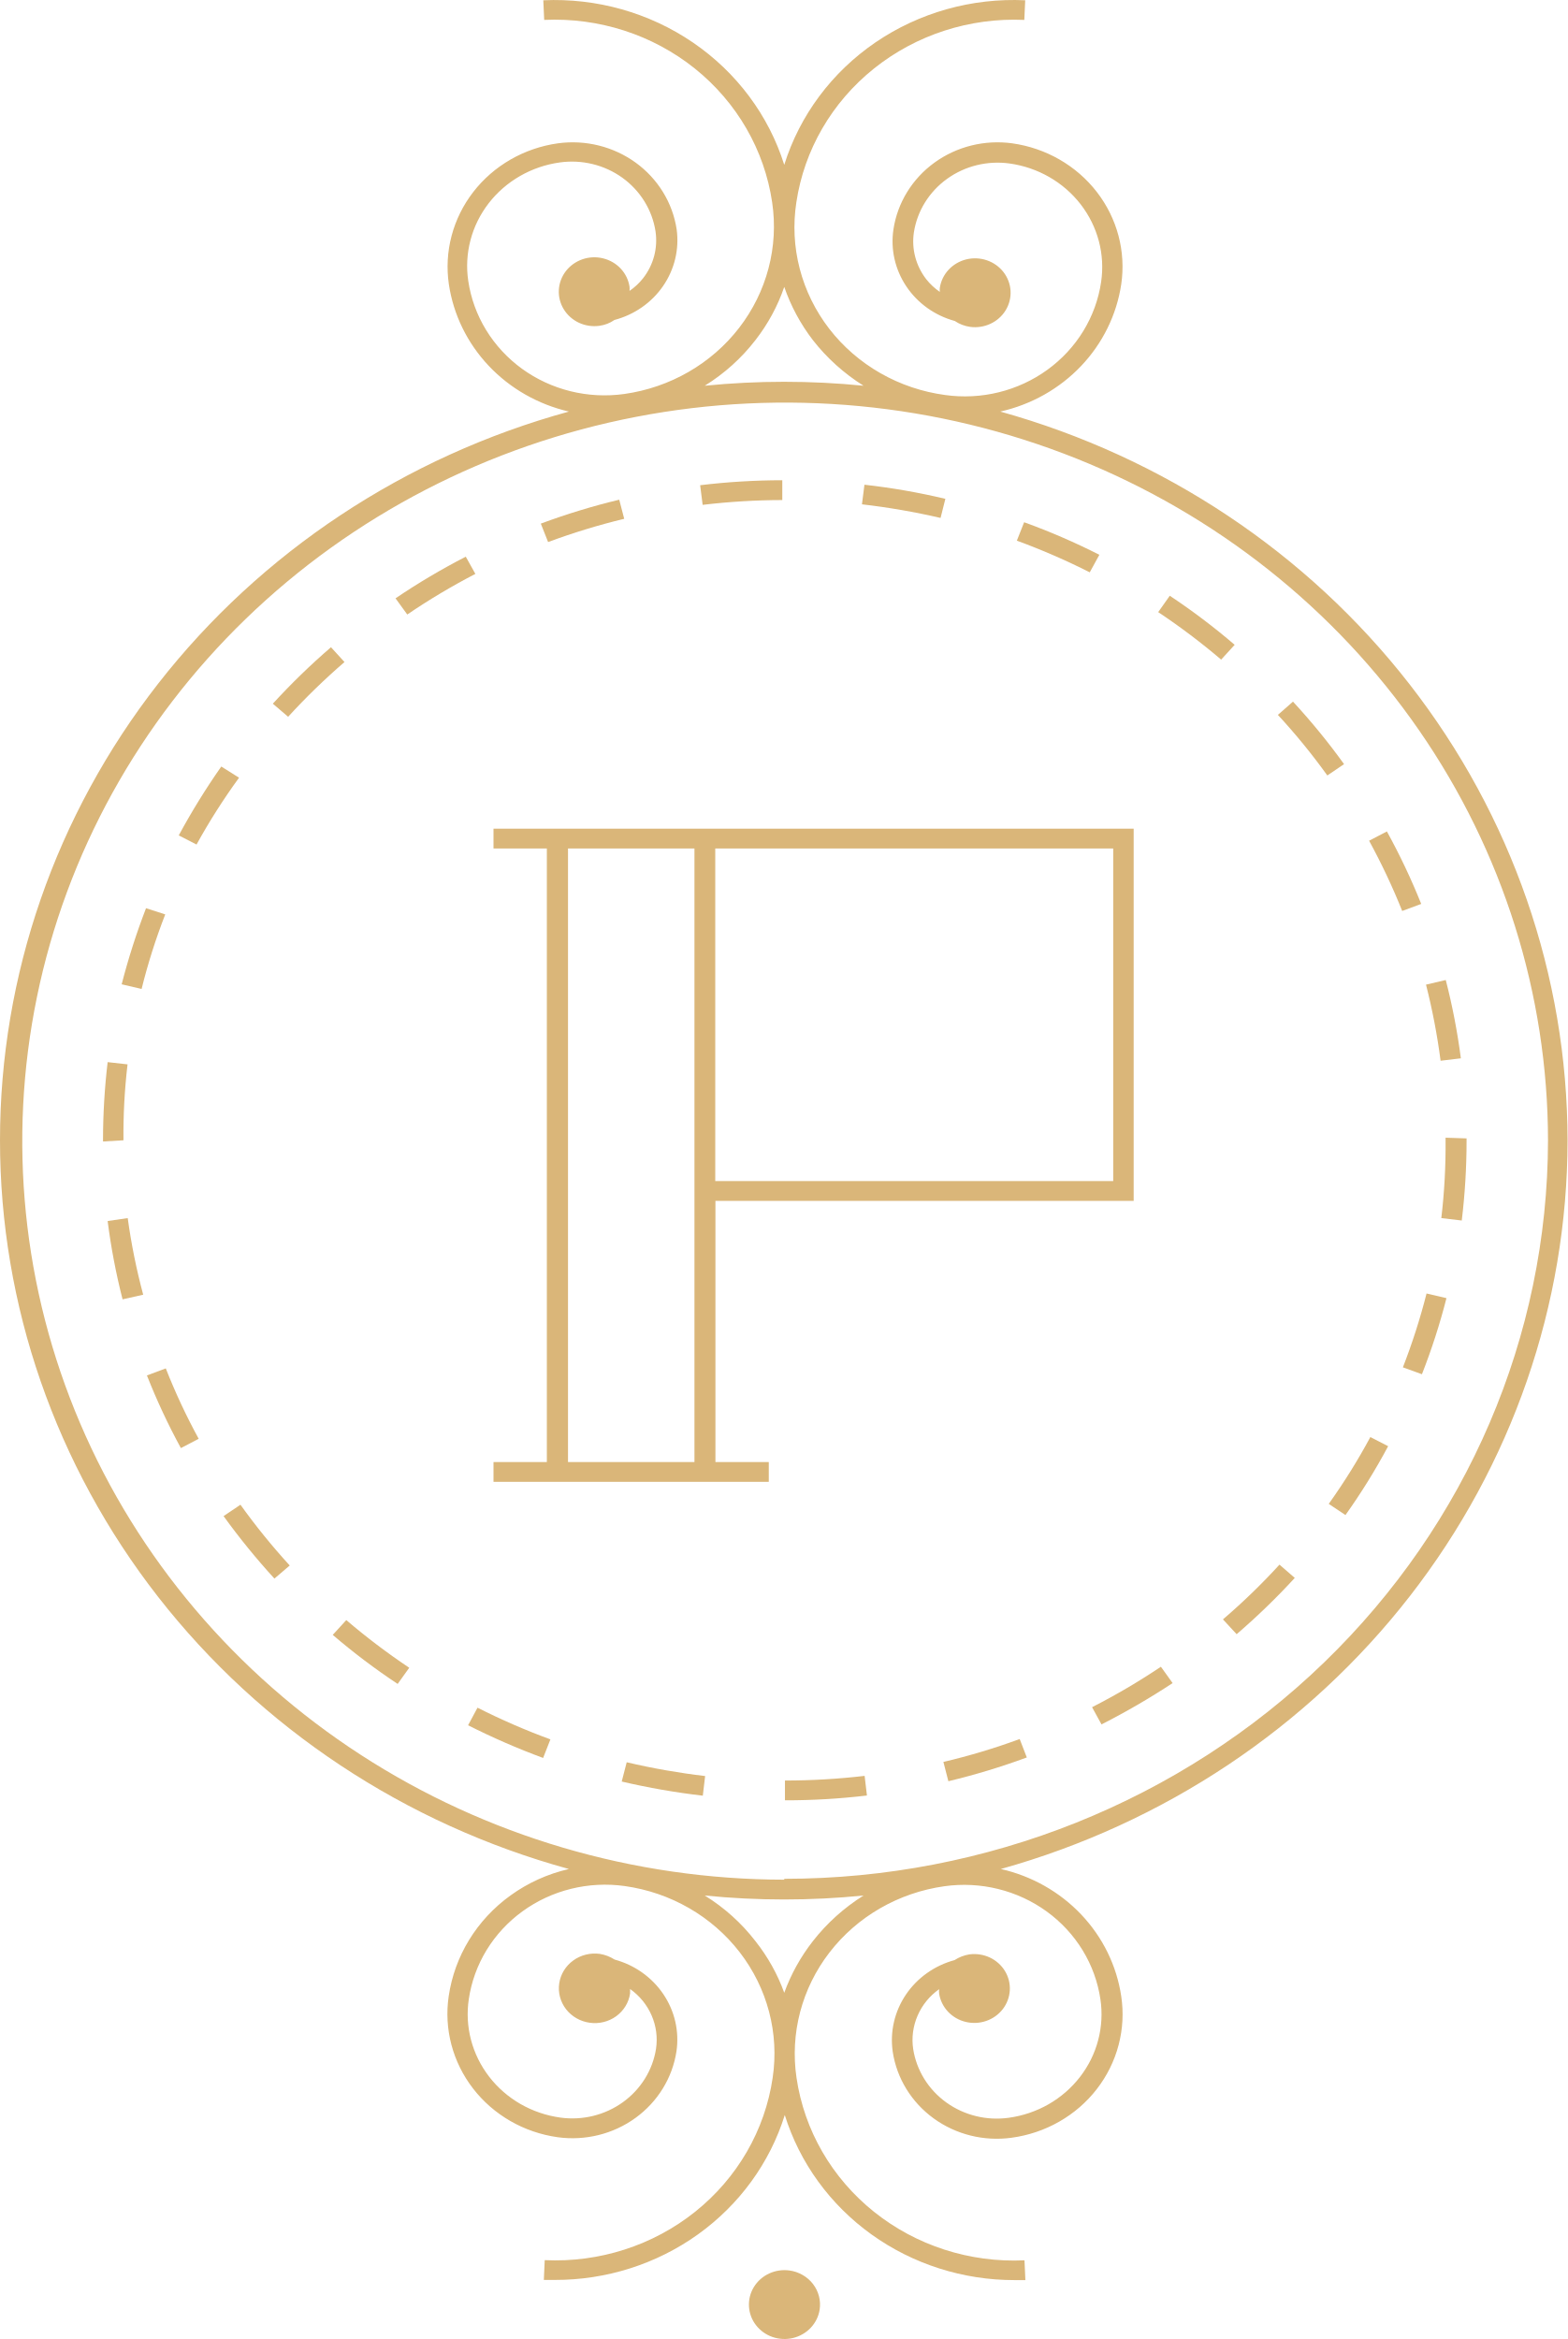
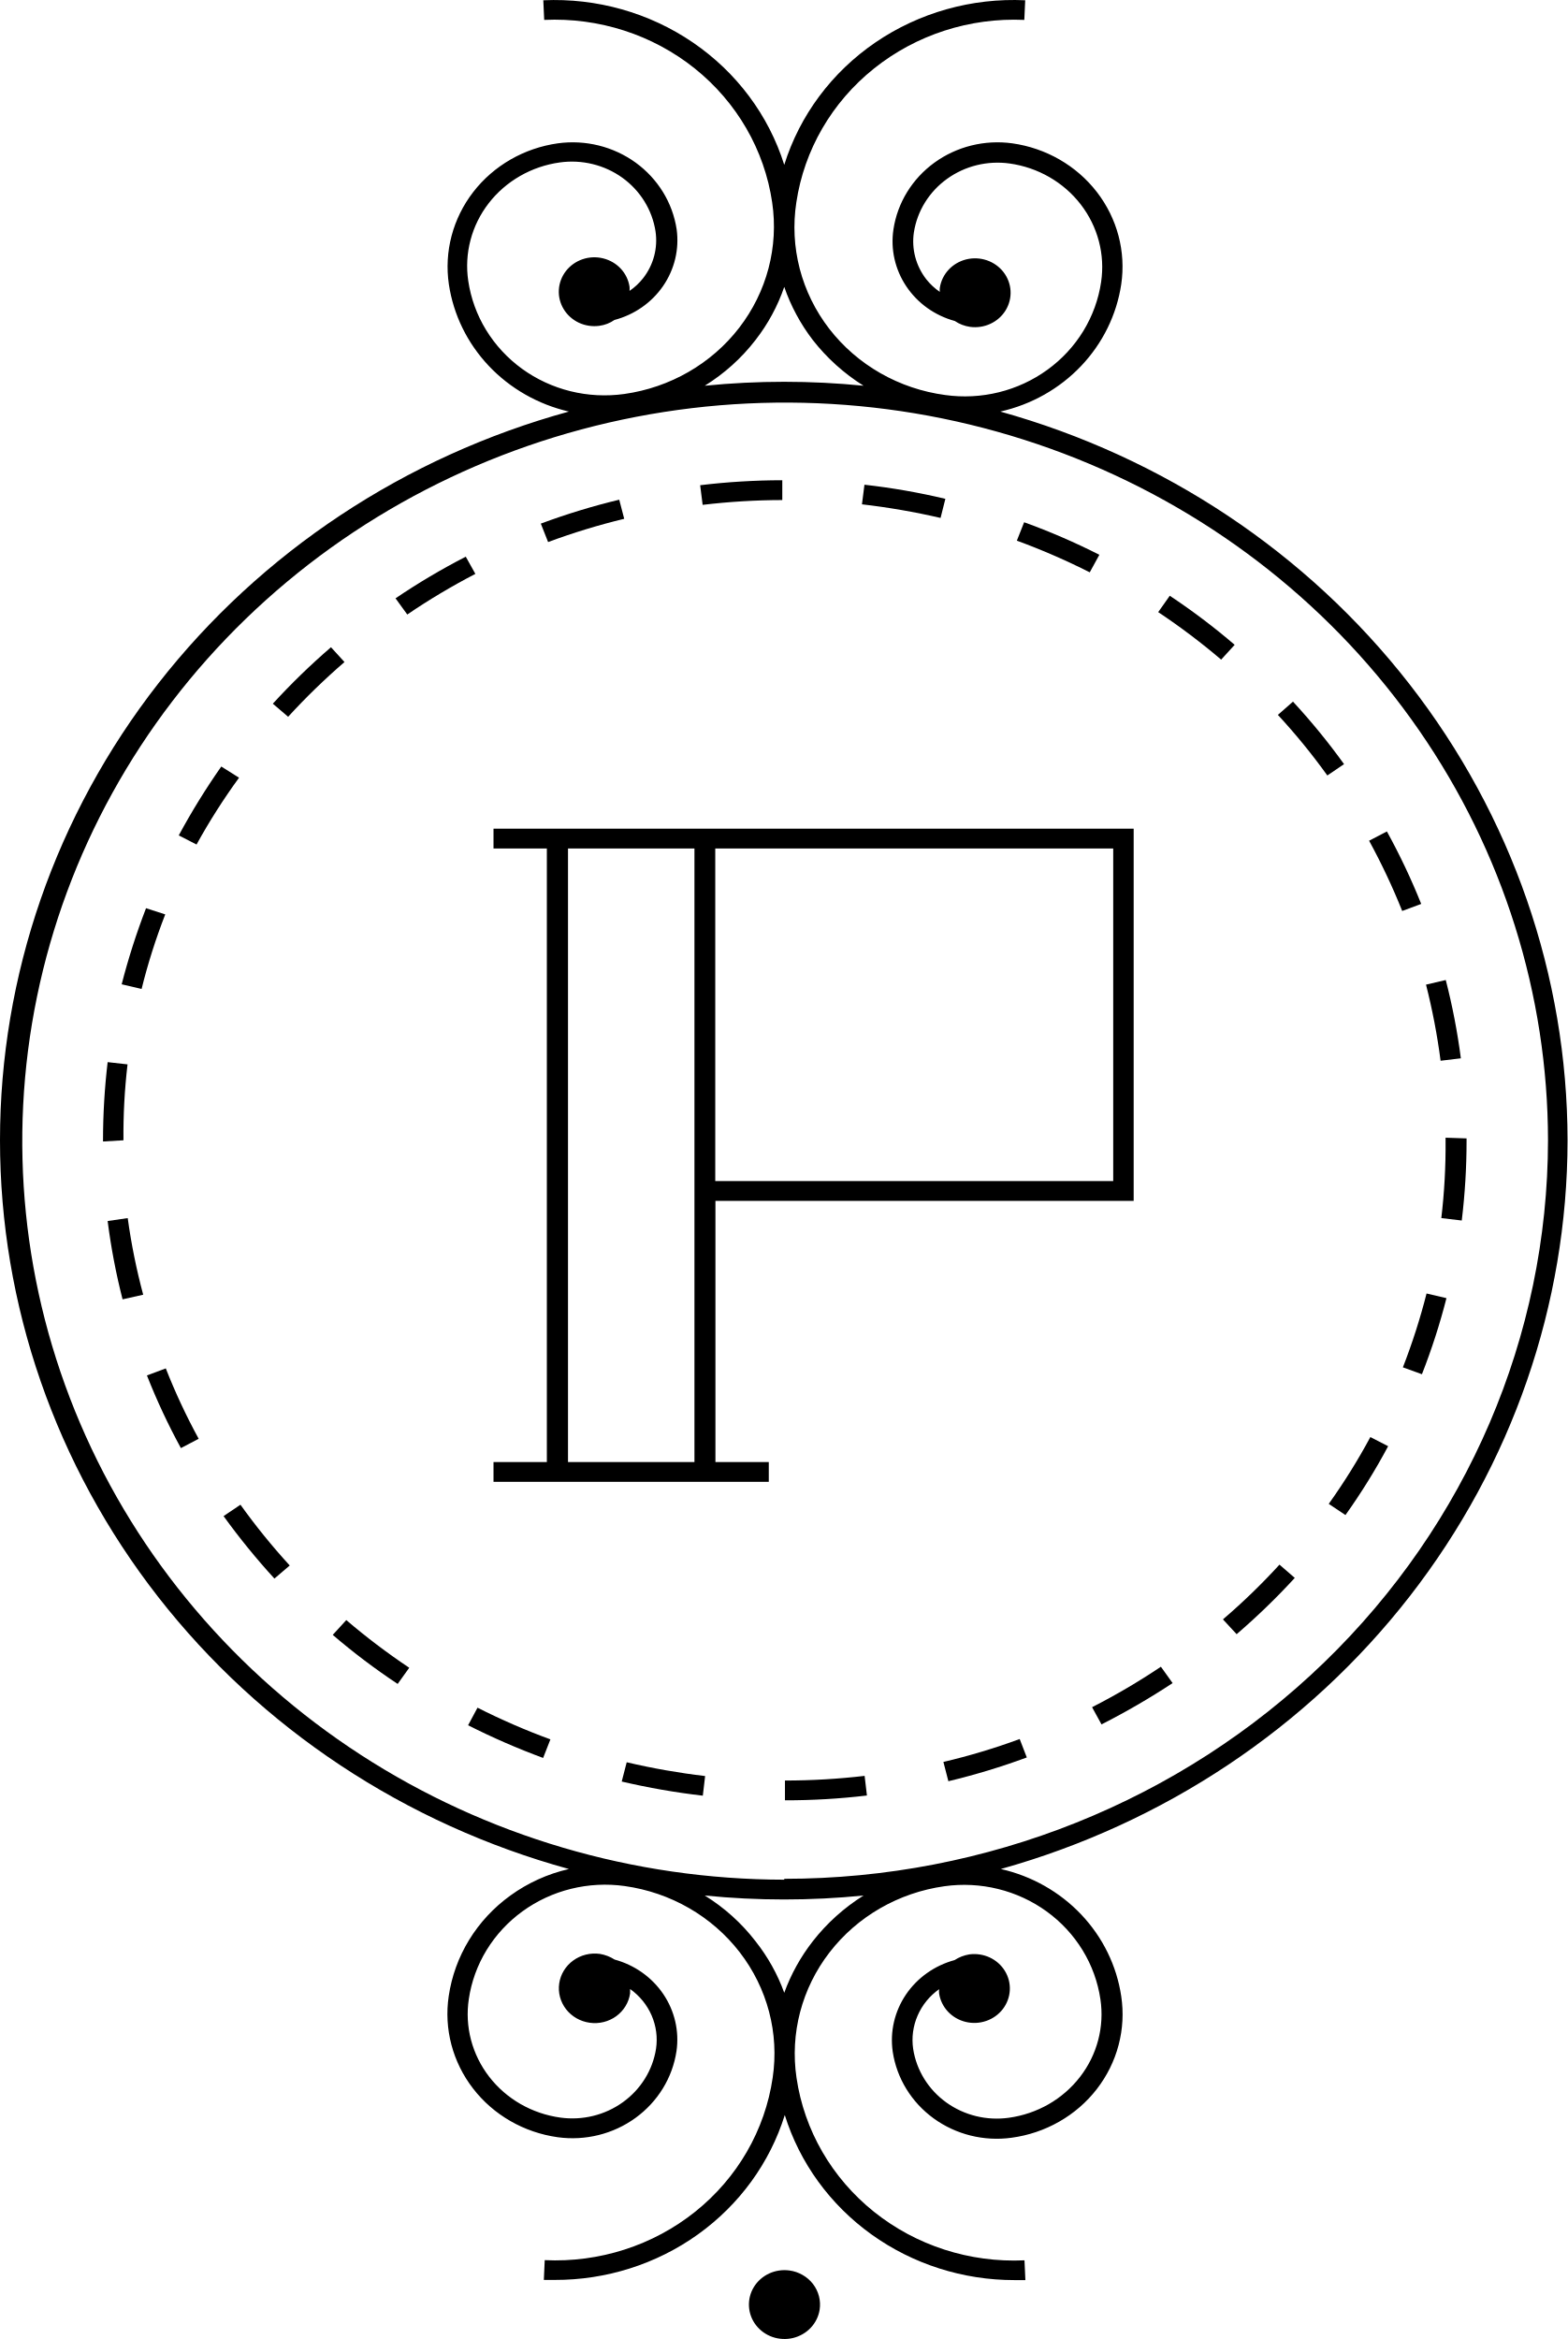
<svg xmlns="http://www.w3.org/2000/svg" width="63" height="94" viewBox="0 0 63 94" fill="none">
-   <path d="M63 45.826C62.99 39.212 60.762 32.781 56.65 27.499C52.539 22.217 46.766 18.371 40.202 16.54C41.45 16.26 42.581 15.622 43.448 14.71C44.315 13.798 44.878 12.653 45.062 11.427C45.256 10.113 44.904 8.779 44.082 7.716C43.261 6.654 42.038 5.95 40.681 5.76C39.574 5.608 38.45 5.887 37.556 6.535C36.661 7.184 36.068 8.149 35.907 9.22C35.787 10.018 35.971 10.832 36.425 11.509C36.878 12.186 37.57 12.681 38.373 12.9C38.556 13.024 38.766 13.105 38.987 13.136C39.267 13.174 39.552 13.131 39.806 13.012C40.061 12.894 40.273 12.705 40.417 12.47C40.561 12.234 40.629 11.963 40.614 11.69C40.598 11.417 40.5 11.155 40.331 10.936C40.161 10.717 39.929 10.552 39.663 10.461C39.396 10.37 39.108 10.357 38.835 10.424C38.561 10.492 38.314 10.636 38.125 10.839C37.936 11.042 37.813 11.294 37.772 11.565C37.765 11.62 37.765 11.676 37.772 11.731C37.566 11.59 37.383 11.42 37.229 11.226C37.021 10.959 36.87 10.654 36.784 10.33C36.698 10.006 36.679 9.668 36.729 9.337C36.863 8.478 37.343 7.705 38.063 7.187C38.783 6.669 39.685 6.447 40.574 6.57C41.714 6.729 42.742 7.32 43.432 8.212C44.122 9.105 44.418 10.226 44.254 11.33C44.152 12.027 43.908 12.698 43.538 13.304C43.167 13.91 42.677 14.439 42.094 14.861C41.512 15.283 40.85 15.59 40.145 15.764C39.44 15.938 38.707 15.976 37.987 15.875C37.067 15.752 36.181 15.453 35.382 14.996C34.582 14.539 33.883 13.932 33.327 13.213C32.771 12.493 32.368 11.673 32.141 10.801C31.914 9.929 31.868 9.023 32.005 8.133C32.319 6.028 33.43 4.111 35.124 2.755C36.818 1.399 38.972 0.702 41.167 0.8L41.203 0.011C39.058 -0.09 36.94 0.506 35.185 1.704C33.43 2.903 32.14 4.635 31.519 6.625C30.895 4.637 29.604 2.907 27.85 1.709C26.096 0.511 23.979 -0.086 21.835 0.011L21.871 0.8C24.067 0.698 26.224 1.393 27.919 2.749C29.613 4.106 30.724 6.026 31.033 8.133C31.298 9.918 30.821 11.731 29.706 13.175C28.591 14.619 26.93 15.575 25.087 15.834C24.367 15.934 23.634 15.897 22.929 15.723C22.224 15.549 21.561 15.242 20.979 14.82C20.397 14.397 19.907 13.868 19.536 13.262C19.165 12.656 18.922 11.986 18.819 11.288C18.737 10.742 18.768 10.185 18.909 9.65C19.049 9.114 19.298 8.611 19.64 8.169C19.981 7.727 20.41 7.355 20.901 7.073C21.392 6.791 21.935 6.606 22.5 6.528C23.389 6.404 24.292 6.625 25.013 7.143C25.733 7.662 26.212 8.436 26.345 9.296C26.394 9.627 26.376 9.964 26.29 10.289C26.204 10.613 26.053 10.917 25.844 11.184C25.691 11.378 25.508 11.549 25.301 11.69C25.305 11.634 25.305 11.579 25.301 11.524C25.26 11.253 25.138 11 24.949 10.797C24.759 10.594 24.513 10.45 24.239 10.383C23.965 10.315 23.677 10.328 23.411 10.419C23.145 10.51 22.912 10.676 22.743 10.894C22.574 11.113 22.475 11.376 22.46 11.649C22.444 11.921 22.513 12.193 22.657 12.428C22.8 12.663 23.013 12.852 23.267 12.971C23.522 13.089 23.807 13.132 24.086 13.094C24.306 13.065 24.514 12.985 24.694 12.859C25.495 12.648 26.19 12.163 26.65 11.494C27.11 10.825 27.304 10.017 27.195 9.22C27.034 8.149 26.441 7.184 25.547 6.535C24.652 5.887 23.528 5.608 22.421 5.76C21.065 5.95 19.841 6.654 19.02 7.716C18.199 8.779 17.846 10.113 18.04 11.427C18.223 12.649 18.78 13.789 19.641 14.701C20.501 15.612 21.624 16.253 22.864 16.54C16.28 18.347 10.486 22.185 6.359 27.471C2.233 32.756 0 39.2 0 45.826C0 52.451 2.233 58.895 6.359 64.181C10.486 69.466 16.28 73.304 22.864 75.112C22.013 75.307 21.213 75.67 20.513 76.177C19.844 76.66 19.28 77.266 18.854 77.961C18.429 78.655 18.15 79.425 18.033 80.225C17.839 81.538 18.192 82.873 19.013 83.935C19.834 84.998 21.057 85.701 22.414 85.891C23.521 86.043 24.645 85.765 25.539 85.116C26.434 84.468 27.027 83.502 27.188 82.432C27.304 81.631 27.116 80.816 26.658 80.139C26.201 79.463 25.505 78.969 24.701 78.751C24.522 78.636 24.32 78.558 24.108 78.523C23.729 78.471 23.344 78.566 23.037 78.789C22.731 79.011 22.529 79.342 22.475 79.709C22.421 80.076 22.52 80.449 22.749 80.746C22.979 81.042 23.321 81.238 23.7 81.29C23.887 81.317 24.077 81.307 24.259 81.262C24.442 81.217 24.613 81.138 24.764 81.029C24.915 80.919 25.042 80.782 25.138 80.625C25.234 80.468 25.297 80.295 25.323 80.114C25.326 80.054 25.326 79.994 25.323 79.934C25.705 80.205 26.004 80.572 26.188 80.995C26.372 81.418 26.433 81.881 26.366 82.335C26.232 83.194 25.753 83.967 25.032 84.485C24.312 85.003 23.41 85.225 22.521 85.102C21.956 85.024 21.413 84.839 20.922 84.558C20.431 84.276 20.003 83.904 19.661 83.461C19.319 83.019 19.071 82.516 18.93 81.981C18.789 81.446 18.759 80.889 18.841 80.342C18.943 79.645 19.187 78.974 19.557 78.368C19.928 77.763 20.418 77.233 21.001 76.811C21.583 76.389 22.245 76.082 22.95 75.908C23.655 75.734 24.388 75.696 25.108 75.797C26.951 76.055 28.613 77.012 29.728 78.456C30.843 79.9 31.32 81.713 31.054 83.497C30.747 85.606 29.637 87.526 27.942 88.883C26.247 90.24 24.089 90.935 21.892 90.831L21.857 91.626H22.293C24.365 91.632 26.385 90.99 28.051 89.796C29.717 88.602 30.941 86.919 31.54 84.999C32.138 86.918 33.359 88.601 35.022 89.796C36.686 90.991 38.703 91.635 40.774 91.633H41.21L41.174 90.838C38.978 90.94 36.821 90.245 35.126 88.888C33.432 87.532 32.321 85.612 32.012 83.504C31.747 81.72 32.224 79.906 33.339 78.463C34.454 77.019 36.115 76.062 37.958 75.804C38.678 75.703 39.411 75.741 40.116 75.915C40.821 76.089 41.484 76.396 42.066 76.818C42.648 77.24 43.138 77.769 43.509 78.375C43.88 78.981 44.123 79.652 44.226 80.349C44.307 80.896 44.277 81.453 44.136 81.988C43.996 82.523 43.747 83.026 43.405 83.468C43.063 83.91 42.635 84.283 42.144 84.565C41.653 84.846 41.11 85.031 40.545 85.109C39.657 85.234 38.753 85.013 38.032 84.494C37.312 83.976 36.833 83.202 36.7 82.342C36.633 81.888 36.695 81.424 36.879 81.002C37.062 80.579 37.361 80.212 37.744 79.941C37.736 80.001 37.736 80.061 37.744 80.121C37.786 80.391 37.91 80.643 38.099 80.845C38.289 81.047 38.536 81.19 38.81 81.256C39.084 81.323 39.371 81.309 39.637 81.217C39.903 81.126 40.134 80.96 40.303 80.741C40.471 80.522 40.569 80.26 40.584 79.987C40.599 79.715 40.531 79.444 40.387 79.209C40.243 78.974 40.031 78.785 39.777 78.667C39.523 78.549 39.238 78.506 38.959 78.543C38.746 78.578 38.544 78.655 38.365 78.772C37.561 78.99 36.866 79.483 36.408 80.16C35.951 80.837 35.763 81.651 35.878 82.453C36.039 83.523 36.632 84.489 37.527 85.137C38.422 85.785 39.546 86.064 40.652 85.912C41.329 85.821 41.98 85.602 42.568 85.266C43.157 84.931 43.67 84.486 44.08 83.957C44.49 83.428 44.788 82.826 44.956 82.186C45.125 81.545 45.161 80.879 45.062 80.225C44.88 79 44.321 77.858 43.458 76.945C42.595 76.033 41.468 75.394 40.224 75.112C46.785 73.277 52.553 69.43 56.66 64.148C60.768 58.867 62.993 52.437 63 45.826ZM30.361 13.668C30.865 13.021 31.256 12.299 31.519 11.53C31.783 12.298 32.171 13.019 32.669 13.668C33.233 14.39 33.922 15.01 34.706 15.502C32.585 15.29 30.446 15.29 28.324 15.502C29.112 15.014 29.802 14.393 30.361 13.668ZM32.669 78.011C32.177 78.641 31.789 79.341 31.519 80.086C31.249 79.339 30.858 78.639 30.361 78.011C29.802 77.286 29.112 76.665 28.324 76.177C30.446 76.39 32.585 76.39 34.706 76.177C33.922 76.669 33.233 77.289 32.669 78.011ZM31.519 75.541C25.458 75.534 19.535 73.788 14.499 70.524C9.463 67.26 5.538 62.625 3.222 57.203C0.906 51.781 0.302 45.816 1.486 40.061C2.67 34.307 5.59 29.022 9.875 24.873C14.161 20.724 19.621 17.898 25.565 16.752C31.509 15.605 37.67 16.19 43.271 18.432C48.872 20.675 53.66 24.473 57.032 29.349C60.404 34.225 62.207 39.958 62.214 45.826C62.204 53.701 58.966 61.25 53.211 66.815C47.456 72.38 39.654 75.506 31.519 75.506V75.541Z" fill="#DAB679" />
-   <path d="M9.607 31.255L8.893 30.805C8.269 31.696 7.699 32.62 7.184 33.573L7.899 33.94C8.41 33.011 8.981 32.115 9.607 31.255Z" fill="#DAB679" />
-   <path d="M6.641 36.748L5.869 36.499C5.483 37.5 5.156 38.521 4.89 39.557L5.691 39.744C5.942 38.727 6.26 37.727 6.641 36.748Z" fill="#DAB679" />
-   <path d="M5.126 42.775L4.326 42.685C4.203 43.727 4.141 44.776 4.14 45.826V45.874L4.962 45.826C4.952 44.806 5.007 43.787 5.126 42.775Z" fill="#DAB679" />
-   <path d="M4.326 49.071C4.461 50.13 4.661 51.182 4.926 52.218L5.755 52.032C5.483 51.019 5.275 49.99 5.133 48.953L4.326 49.071Z" fill="#DAB679" />
-   <path d="M5.905 55.276C6.299 56.276 6.754 57.251 7.27 58.196L7.985 57.822C7.485 56.906 7.043 55.961 6.663 54.993L5.905 55.276Z" fill="#DAB679" />
-   <path d="M31.44 20.096V19.3C30.337 19.301 29.234 19.368 28.139 19.5L28.239 20.289C29.301 20.163 30.37 20.098 31.44 20.096Z" fill="#DAB679" />
-   <path d="M37.994 20.047C36.923 19.792 35.837 19.603 34.742 19.48L34.642 20.268C35.705 20.391 36.76 20.574 37.801 20.815L37.994 20.047Z" fill="#DAB679" />
-   <path d="M44.183 22.296C43.204 21.799 42.195 21.363 41.16 20.988L40.867 21.728C41.869 22.096 42.847 22.521 43.797 23.001L44.183 22.296Z" fill="#DAB679" />
-   <path d="M58.712 42.532C58.574 41.472 58.372 40.421 58.105 39.385L57.311 39.571C57.568 40.579 57.763 41.6 57.897 42.629L58.712 42.532Z" fill="#DAB679" />
-   <path d="M25.087 20.85L24.887 20.082C23.817 20.339 22.764 20.661 21.735 21.043L22.028 21.784C23.027 21.413 24.049 21.101 25.087 20.85Z" fill="#DAB679" />
-   <path d="M19.105 23.064L18.719 22.372C17.744 22.874 16.801 23.433 15.896 24.046L16.368 24.696C17.246 24.099 18.16 23.554 19.105 23.064Z" fill="#DAB679" />
-   <path d="M8.985 60.929C9.616 61.803 10.299 62.642 11.029 63.44L11.644 62.914C10.935 62.139 10.274 61.324 9.664 60.472L8.985 60.929Z" fill="#DAB679" />
-   <path d="M49.15 65.08L49.7 65.675C50.525 64.966 51.305 64.211 52.037 63.413L51.422 62.88C50.712 63.657 49.953 64.392 49.15 65.08Z" fill="#DAB679" />
-   <path d="M47.013 23.942L46.548 24.6C47.43 25.187 48.275 25.825 49.078 26.509L49.621 25.914C48.795 25.205 47.924 24.547 47.013 23.942Z" fill="#DAB679" />
-   <path d="M37.915 70.809L38.115 71.584C39.185 71.328 40.238 71.009 41.267 70.629L40.981 69.888C39.98 70.257 38.956 70.564 37.915 70.809Z" fill="#DAB679" />
-   <path d="M13.302 26.011C12.477 26.722 11.697 27.48 10.965 28.28L11.58 28.806C12.289 28.03 13.046 27.296 13.845 26.606L13.302 26.011Z" fill="#DAB679" />
-   <path d="M43.89 68.609L44.269 69.3C45.253 68.8 46.208 68.246 47.127 67.64L46.656 66.983C45.769 67.578 44.845 68.121 43.89 68.609Z" fill="#DAB679" />
-   <path d="M51.965 28.197L51.358 28.73C52.071 29.501 52.735 30.315 53.345 31.165L54.017 30.709C53.386 29.832 52.701 28.994 51.965 28.197Z" fill="#DAB679" />
-   <path d="M55.739 33.414L55.024 33.787C55.524 34.703 55.968 35.645 56.354 36.61L57.118 36.327C56.719 35.33 56.258 34.357 55.739 33.414Z" fill="#DAB679" />
-   <path d="M53.402 60.438L54.074 60.887C54.705 60.001 55.278 59.077 55.789 58.12L55.074 57.753C54.575 58.681 54.016 59.577 53.402 60.438Z" fill="#DAB679" />
-   <path d="M56.382 54.951L57.147 55.228C57.539 54.229 57.868 53.208 58.133 52.17L57.333 51.983C57.077 52.99 56.759 53.981 56.382 54.951Z" fill="#DAB679" />
-   <path d="M18.812 69.335C19.79 69.829 20.797 70.268 21.828 70.649L22.121 69.902C21.119 69.535 20.141 69.11 19.191 68.629L18.812 69.335Z" fill="#DAB679" />
-   <path d="M24.987 71.597C26.061 71.848 27.149 72.038 28.246 72.165L28.339 71.376C27.278 71.251 26.226 71.066 25.187 70.822L24.987 71.597Z" fill="#DAB679" />
-   <path d="M13.373 65.703C14.2 66.412 15.071 67.07 15.982 67.674L16.447 67.024C15.565 66.434 14.72 65.794 13.917 65.108L13.373 65.703Z" fill="#DAB679" />
-   <path d="M58.097 45.722V45.826C58.106 46.87 58.049 47.915 57.926 48.953L58.748 49.05C58.876 47.989 58.941 46.922 58.941 45.853V45.75L58.097 45.722Z" fill="#DAB679" />
-   <path d="M31.547 71.556V72.351C32.649 72.353 33.749 72.288 34.842 72.158L34.749 71.369C33.687 71.493 32.618 71.556 31.547 71.556Z" fill="#DAB679" />
-   <path d="M31.726 91.246C31.447 91.208 31.162 91.251 30.908 91.369C30.654 91.488 30.442 91.676 30.298 91.911C30.154 92.146 30.086 92.417 30.101 92.69C30.116 92.962 30.213 93.225 30.382 93.443C30.55 93.662 30.782 93.828 31.048 93.92C31.314 94.011 31.601 94.025 31.875 93.959C32.148 93.892 32.396 93.749 32.585 93.547C32.775 93.345 32.899 93.093 32.941 92.823C32.969 92.642 32.96 92.458 32.914 92.28C32.868 92.103 32.787 91.936 32.674 91.789C32.561 91.642 32.419 91.519 32.256 91.426C32.093 91.332 31.913 91.271 31.726 91.246Z" fill="#DAB679" />
-   <path d="M45.562 48.261V33.303H19.834V34.099H21.978V58.757H19.834V59.552H30.897V58.757H28.753V48.261H45.562ZM44.74 47.465H28.746V34.099H44.74V47.465ZM22.828 58.757V34.099H27.91V58.757H22.828Z" fill="#DAB679" />
+   <path d="M63 45.826C62.99 39.212 60.762 32.781 56.65 27.499C52.539 22.217 46.766 18.371 40.202 16.54C41.45 16.26 42.581 15.622 43.448 14.71C44.315 13.798 44.878 12.653 45.062 11.427C45.256 10.113 44.904 8.779 44.082 7.716C43.261 6.654 42.038 5.95 40.681 5.76C39.574 5.608 38.45 5.887 37.556 6.535C36.661 7.184 36.068 8.149 35.907 9.22C35.787 10.018 35.971 10.832 36.425 11.509C36.878 12.186 37.57 12.681 38.373 12.9C38.556 13.024 38.766 13.105 38.987 13.136C39.267 13.174 39.552 13.131 39.806 13.012C40.061 12.894 40.273 12.705 40.417 12.47C40.561 12.234 40.629 11.963 40.614 11.69C40.598 11.417 40.5 11.155 40.331 10.936C40.161 10.717 39.929 10.552 39.663 10.461C39.396 10.37 39.108 10.357 38.835 10.424C38.561 10.492 38.314 10.636 38.125 10.839C37.936 11.042 37.813 11.294 37.772 11.565C37.765 11.62 37.765 11.676 37.772 11.731C37.566 11.59 37.383 11.42 37.229 11.226C37.021 10.959 36.87 10.654 36.784 10.33C36.698 10.006 36.679 9.668 36.729 9.337C36.863 8.478 37.343 7.705 38.063 7.187C38.783 6.669 39.685 6.447 40.574 6.57C41.714 6.729 42.742 7.32 43.432 8.212C44.122 9.105 44.418 10.226 44.254 11.33C44.152 12.027 43.908 12.698 43.538 13.304C43.167 13.91 42.677 14.439 42.094 14.861C41.512 15.283 40.85 15.59 40.145 15.764C39.44 15.938 38.707 15.976 37.987 15.875C37.067 15.752 36.181 15.453 35.382 14.996C34.582 14.539 33.883 13.932 33.327 13.213C32.771 12.493 32.368 11.673 32.141 10.801C31.914 9.929 31.868 9.023 32.005 8.133C32.319 6.028 33.43 4.111 35.124 2.755C36.818 1.399 38.972 0.702 41.167 0.8L41.203 0.011C39.058 -0.09 36.94 0.506 35.185 1.704C33.43 2.903 32.14 4.635 31.519 6.625C30.895 4.637 29.604 2.907 27.85 1.709C26.096 0.511 23.979 -0.086 21.835 0.011L21.871 0.8C24.067 0.698 26.224 1.393 27.919 2.749C29.613 4.106 30.724 6.026 31.033 8.133C31.298 9.918 30.821 11.731 29.706 13.175C28.591 14.619 26.93 15.575 25.087 15.834C24.367 15.934 23.634 15.897 22.929 15.723C22.224 15.549 21.561 15.242 20.979 14.82C20.397 14.397 19.907 13.868 19.536 13.262C19.165 12.656 18.922 11.986 18.819 11.288C18.737 10.742 18.768 10.185 18.909 9.65C19.049 9.114 19.298 8.611 19.64 8.169C19.981 7.727 20.41 7.355 20.901 7.073C21.392 6.791 21.935 6.606 22.5 6.528C23.389 6.404 24.292 6.625 25.013 7.143C25.733 7.662 26.212 8.436 26.345 9.296C26.394 9.627 26.376 9.964 26.29 10.289C26.204 10.613 26.053 10.917 25.844 11.184C25.691 11.378 25.508 11.549 25.301 11.69C25.305 11.634 25.305 11.579 25.301 11.524C25.26 11.253 25.138 11 24.949 10.797C24.759 10.594 24.513 10.45 24.239 10.383C23.965 10.315 23.677 10.328 23.411 10.419C23.145 10.51 22.912 10.676 22.743 10.894C22.574 11.113 22.475 11.376 22.46 11.649C22.444 11.921 22.513 12.193 22.657 12.428C22.8 12.663 23.013 12.852 23.267 12.971C23.522 13.089 23.807 13.132 24.086 13.094C24.306 13.065 24.514 12.985 24.694 12.859C25.495 12.648 26.19 12.163 26.65 11.494C27.11 10.825 27.304 10.017 27.195 9.22C27.034 8.149 26.441 7.184 25.547 6.535C24.652 5.887 23.528 5.608 22.421 5.76C21.065 5.95 19.841 6.654 19.02 7.716C18.199 8.779 17.846 10.113 18.04 11.427C18.223 12.649 18.78 13.789 19.641 14.701C20.501 15.612 21.624 16.253 22.864 16.54C16.28 18.347 10.486 22.185 6.359 27.471C2.233 32.756 0 39.2 0 45.826C0 52.451 2.233 58.895 6.359 64.181C10.486 69.466 16.28 73.304 22.864 75.112C22.013 75.307 21.213 75.67 20.513 76.177C19.844 76.66 19.28 77.266 18.854 77.961C18.429 78.655 18.15 79.425 18.033 80.225C17.839 81.538 18.192 82.873 19.013 83.935C19.834 84.998 21.057 85.701 22.414 85.891C23.521 86.043 24.645 85.765 25.539 85.116C26.434 84.468 27.027 83.502 27.188 82.432C27.304 81.631 27.116 80.816 26.658 80.139C26.201 79.463 25.505 78.969 24.701 78.751C24.522 78.636 24.32 78.558 24.108 78.523C23.729 78.471 23.344 78.566 23.037 78.789C22.731 79.011 22.529 79.342 22.475 79.709C22.421 80.076 22.52 80.449 22.749 80.746C22.979 81.042 23.321 81.238 23.7 81.29C23.887 81.317 24.077 81.307 24.259 81.262C24.442 81.217 24.613 81.138 24.764 81.029C24.915 80.919 25.042 80.782 25.138 80.625C25.234 80.468 25.297 80.295 25.323 80.114C25.326 80.054 25.326 79.994 25.323 79.934C25.705 80.205 26.004 80.572 26.188 80.995C26.372 81.418 26.433 81.881 26.366 82.335C26.232 83.194 25.753 83.967 25.032 84.485C24.312 85.003 23.41 85.225 22.521 85.102C21.956 85.024 21.413 84.839 20.922 84.558C20.431 84.276 20.003 83.904 19.661 83.461C19.319 83.019 19.071 82.516 18.93 81.981C18.789 81.446 18.759 80.889 18.841 80.342C18.943 79.645 19.187 78.974 19.557 78.368C19.928 77.763 20.418 77.233 21.001 76.811C21.583 76.389 22.245 76.082 22.95 75.908C23.655 75.734 24.388 75.696 25.108 75.797C26.951 76.055 28.613 77.012 29.728 78.456C30.843 79.9 31.32 81.713 31.054 83.497C30.747 85.606 29.637 87.526 27.942 88.883C26.247 90.24 24.089 90.935 21.892 90.831L21.857 91.626H22.293C24.365 91.632 26.385 90.99 28.051 89.796C29.717 88.602 30.941 86.919 31.54 84.999C32.138 86.918 33.359 88.601 35.022 89.796C36.686 90.991 38.703 91.635 40.774 91.633H41.21L41.174 90.838C38.978 90.94 36.821 90.245 35.126 88.888C33.432 87.532 32.321 85.612 32.012 83.504C31.747 81.72 32.224 79.906 33.339 78.463C34.454 77.019 36.115 76.062 37.958 75.804C38.678 75.703 39.411 75.741 40.116 75.915C40.821 76.089 41.484 76.396 42.066 76.818C42.648 77.24 43.138 77.769 43.509 78.375C43.88 78.981 44.123 79.652 44.226 80.349C44.307 80.896 44.277 81.453 44.136 81.988C43.996 82.523 43.747 83.026 43.405 83.468C43.063 83.91 42.635 84.283 42.144 84.565C41.653 84.846 41.11 85.031 40.545 85.109C39.657 85.234 38.753 85.013 38.032 84.494C37.312 83.976 36.833 83.202 36.7 82.342C36.633 81.888 36.695 81.424 36.879 81.002C37.062 80.579 37.361 80.212 37.744 79.941C37.736 80.001 37.736 80.061 37.744 80.121C37.786 80.391 37.91 80.643 38.099 80.845C38.289 81.047 38.536 81.19 38.81 81.256C39.084 81.323 39.371 81.309 39.637 81.217C39.903 81.126 40.134 80.96 40.303 80.741C40.471 80.522 40.569 80.26 40.584 79.987C40.599 79.715 40.531 79.444 40.387 79.209C40.243 78.974 40.031 78.785 39.777 78.667C39.523 78.549 39.238 78.506 38.959 78.543C38.746 78.578 38.544 78.655 38.365 78.772C37.561 78.99 36.866 79.483 36.408 80.16C35.951 80.837 35.763 81.651 35.878 82.453C36.039 83.523 36.632 84.489 37.527 85.137C38.422 85.785 39.546 86.064 40.652 85.912C41.329 85.821 41.98 85.602 42.568 85.266C43.157 84.931 43.67 84.486 44.08 83.957C44.49 83.428 44.788 82.826 44.956 82.186C45.125 81.545 45.161 80.879 45.062 80.225C44.88 79 44.321 77.858 43.458 76.945C42.595 76.033 41.468 75.394 40.224 75.112C46.785 73.277 52.553 69.43 56.66 64.148C60.768 58.867 62.993 52.437 63 45.826ZM30.361 13.668C30.865 13.021 31.256 12.299 31.519 11.53C31.783 12.298 32.171 13.019 32.669 13.668C33.233 14.39 33.922 15.01 34.706 15.502C32.585 15.29 30.446 15.29 28.324 15.502C29.112 15.014 29.802 14.393 30.361 13.668ZM32.669 78.011C32.177 78.641 31.789 79.341 31.519 80.086C31.249 79.339 30.858 78.639 30.361 78.011C29.802 77.286 29.112 76.665 28.324 76.177C30.446 76.39 32.585 76.39 34.706 76.177C33.922 76.669 33.233 77.289 32.669 78.011ZM31.519 75.541C25.458 75.534 19.535 73.788 14.499 70.524C9.463 67.26 5.538 62.625 3.222 57.203C0.906 51.781 0.302 45.816 1.486 40.061C2.67 34.307 5.59 29.022 9.875 24.873C14.161 20.724 19.621 17.898 25.565 16.752C31.509 15.605 37.67 16.19 43.271 18.432C48.872 20.675 53.66 24.473 57.032 29.349C60.404 34.225 62.207 39.958 62.214 45.826C62.204 53.701 58.966 61.25 53.211 66.815C47.456 72.38 39.654 75.506 31.519 75.506V75.541Z" fill="#000000" />
+   <path d="M9.607 31.255L8.893 30.805C8.269 31.696 7.699 32.62 7.184 33.573L7.899 33.94C8.41 33.011 8.981 32.115 9.607 31.255Z" fill="#000000" />
+   <path d="M6.641 36.748L5.869 36.499C5.483 37.5 5.156 38.521 4.89 39.557L5.691 39.744C5.942 38.727 6.26 37.727 6.641 36.748Z" fill="#000000" />
+   <path d="M5.126 42.775L4.326 42.685C4.203 43.727 4.141 44.776 4.14 45.826V45.874L4.962 45.826C4.952 44.806 5.007 43.787 5.126 42.775Z" fill="#000000" />
+   <path d="M4.326 49.071C4.461 50.13 4.661 51.182 4.926 52.218L5.755 52.032C5.483 51.019 5.275 49.99 5.133 48.953L4.326 49.071Z" fill="#000000" />
+   <path d="M5.905 55.276C6.299 56.276 6.754 57.251 7.27 58.196L7.985 57.822C7.485 56.906 7.043 55.961 6.663 54.993L5.905 55.276Z" fill="#000000" />
+   <path d="M31.44 20.096V19.3C30.337 19.301 29.234 19.368 28.139 19.5L28.239 20.289C29.301 20.163 30.37 20.098 31.44 20.096Z" fill="#000000" />
+   <path d="M37.994 20.047C36.923 19.792 35.837 19.603 34.742 19.48L34.642 20.268C35.705 20.391 36.76 20.574 37.801 20.815L37.994 20.047Z" fill="#000000" />
+   <path d="M44.183 22.296C43.204 21.799 42.195 21.363 41.16 20.988L40.867 21.728C41.869 22.096 42.847 22.521 43.797 23.001L44.183 22.296Z" fill="#000000" />
+   <path d="M58.712 42.532C58.574 41.472 58.372 40.421 58.105 39.385L57.311 39.571C57.568 40.579 57.763 41.6 57.897 42.629L58.712 42.532Z" fill="#000000" />
+   <path d="M25.087 20.85L24.887 20.082C23.817 20.339 22.764 20.661 21.735 21.043L22.028 21.784C23.027 21.413 24.049 21.101 25.087 20.85Z" fill="#000000" />
+   <path d="M19.105 23.064L18.719 22.372C17.744 22.874 16.801 23.433 15.896 24.046L16.368 24.696C17.246 24.099 18.16 23.554 19.105 23.064Z" fill="#000000" />
+   <path d="M8.985 60.929C9.616 61.803 10.299 62.642 11.029 63.44L11.644 62.914C10.935 62.139 10.274 61.324 9.664 60.472L8.985 60.929Z" fill="#000000" />
+   <path d="M49.15 65.08L49.7 65.675C50.525 64.966 51.305 64.211 52.037 63.413L51.422 62.88C50.712 63.657 49.953 64.392 49.15 65.08Z" fill="#000000" />
+   <path d="M47.013 23.942L46.548 24.6C47.43 25.187 48.275 25.825 49.078 26.509L49.621 25.914C48.795 25.205 47.924 24.547 47.013 23.942Z" fill="#000000" />
+   <path d="M37.915 70.809L38.115 71.584C39.185 71.328 40.238 71.009 41.267 70.629L40.981 69.888C39.98 70.257 38.956 70.564 37.915 70.809Z" fill="#000000" />
+   <path d="M13.302 26.011C12.477 26.722 11.697 27.48 10.965 28.28L11.58 28.806C12.289 28.03 13.046 27.296 13.845 26.606L13.302 26.011Z" fill="#000000" />
+   <path d="M43.89 68.609L44.269 69.3C45.253 68.8 46.208 68.246 47.127 67.64L46.656 66.983C45.769 67.578 44.845 68.121 43.89 68.609Z" fill="#000000" />
+   <path d="M51.965 28.197L51.358 28.73C52.071 29.501 52.735 30.315 53.345 31.165L54.017 30.709C53.386 29.832 52.701 28.994 51.965 28.197Z" fill="#000000" />
+   <path d="M55.739 33.414L55.024 33.787C55.524 34.703 55.968 35.645 56.354 36.61L57.118 36.327C56.719 35.33 56.258 34.357 55.739 33.414Z" fill="#000000" />
+   <path d="M53.402 60.438L54.074 60.887C54.705 60.001 55.278 59.077 55.789 58.12L55.074 57.753C54.575 58.681 54.016 59.577 53.402 60.438Z" fill="#000000" />
+   <path d="M56.382 54.951L57.147 55.228C57.539 54.229 57.868 53.208 58.133 52.17L57.333 51.983C57.077 52.99 56.759 53.981 56.382 54.951Z" fill="#000000" />
+   <path d="M18.812 69.335C19.79 69.829 20.797 70.268 21.828 70.649L22.121 69.902C21.119 69.535 20.141 69.11 19.191 68.629L18.812 69.335Z" fill="#000000" />
+   <path d="M24.987 71.597C26.061 71.848 27.149 72.038 28.246 72.165L28.339 71.376C27.278 71.251 26.226 71.066 25.187 70.822L24.987 71.597Z" fill="#000000" />
+   <path d="M13.373 65.703C14.2 66.412 15.071 67.07 15.982 67.674L16.447 67.024C15.565 66.434 14.72 65.794 13.917 65.108L13.373 65.703Z" fill="#000000" />
+   <path d="M58.097 45.722V45.826C58.106 46.87 58.049 47.915 57.926 48.953L58.748 49.05C58.876 47.989 58.941 46.922 58.941 45.853V45.75L58.097 45.722Z" fill="#000000" />
+   <path d="M31.547 71.556V72.351C32.649 72.353 33.749 72.288 34.842 72.158L34.749 71.369C33.687 71.493 32.618 71.556 31.547 71.556Z" fill="#000000" />
+   <path d="M31.726 91.246C31.447 91.208 31.162 91.251 30.908 91.369C30.654 91.488 30.442 91.676 30.298 91.911C30.154 92.146 30.086 92.417 30.101 92.69C30.116 92.962 30.213 93.225 30.382 93.443C30.55 93.662 30.782 93.828 31.048 93.92C31.314 94.011 31.601 94.025 31.875 93.959C32.148 93.892 32.396 93.749 32.585 93.547C32.775 93.345 32.899 93.093 32.941 92.823C32.969 92.642 32.96 92.458 32.914 92.28C32.868 92.103 32.787 91.936 32.674 91.789C32.561 91.642 32.419 91.519 32.256 91.426C32.093 91.332 31.913 91.271 31.726 91.246Z" fill="#000000" />
+   <path d="M45.562 48.261V33.303H19.834V34.099H21.978V58.757H19.834V59.552H30.897V58.757H28.753V48.261H45.562ZM44.74 47.465H28.746V34.099H44.74V47.465ZM22.828 58.757V34.099H27.91V58.757H22.828Z" fill="#000000" />
</svg>
